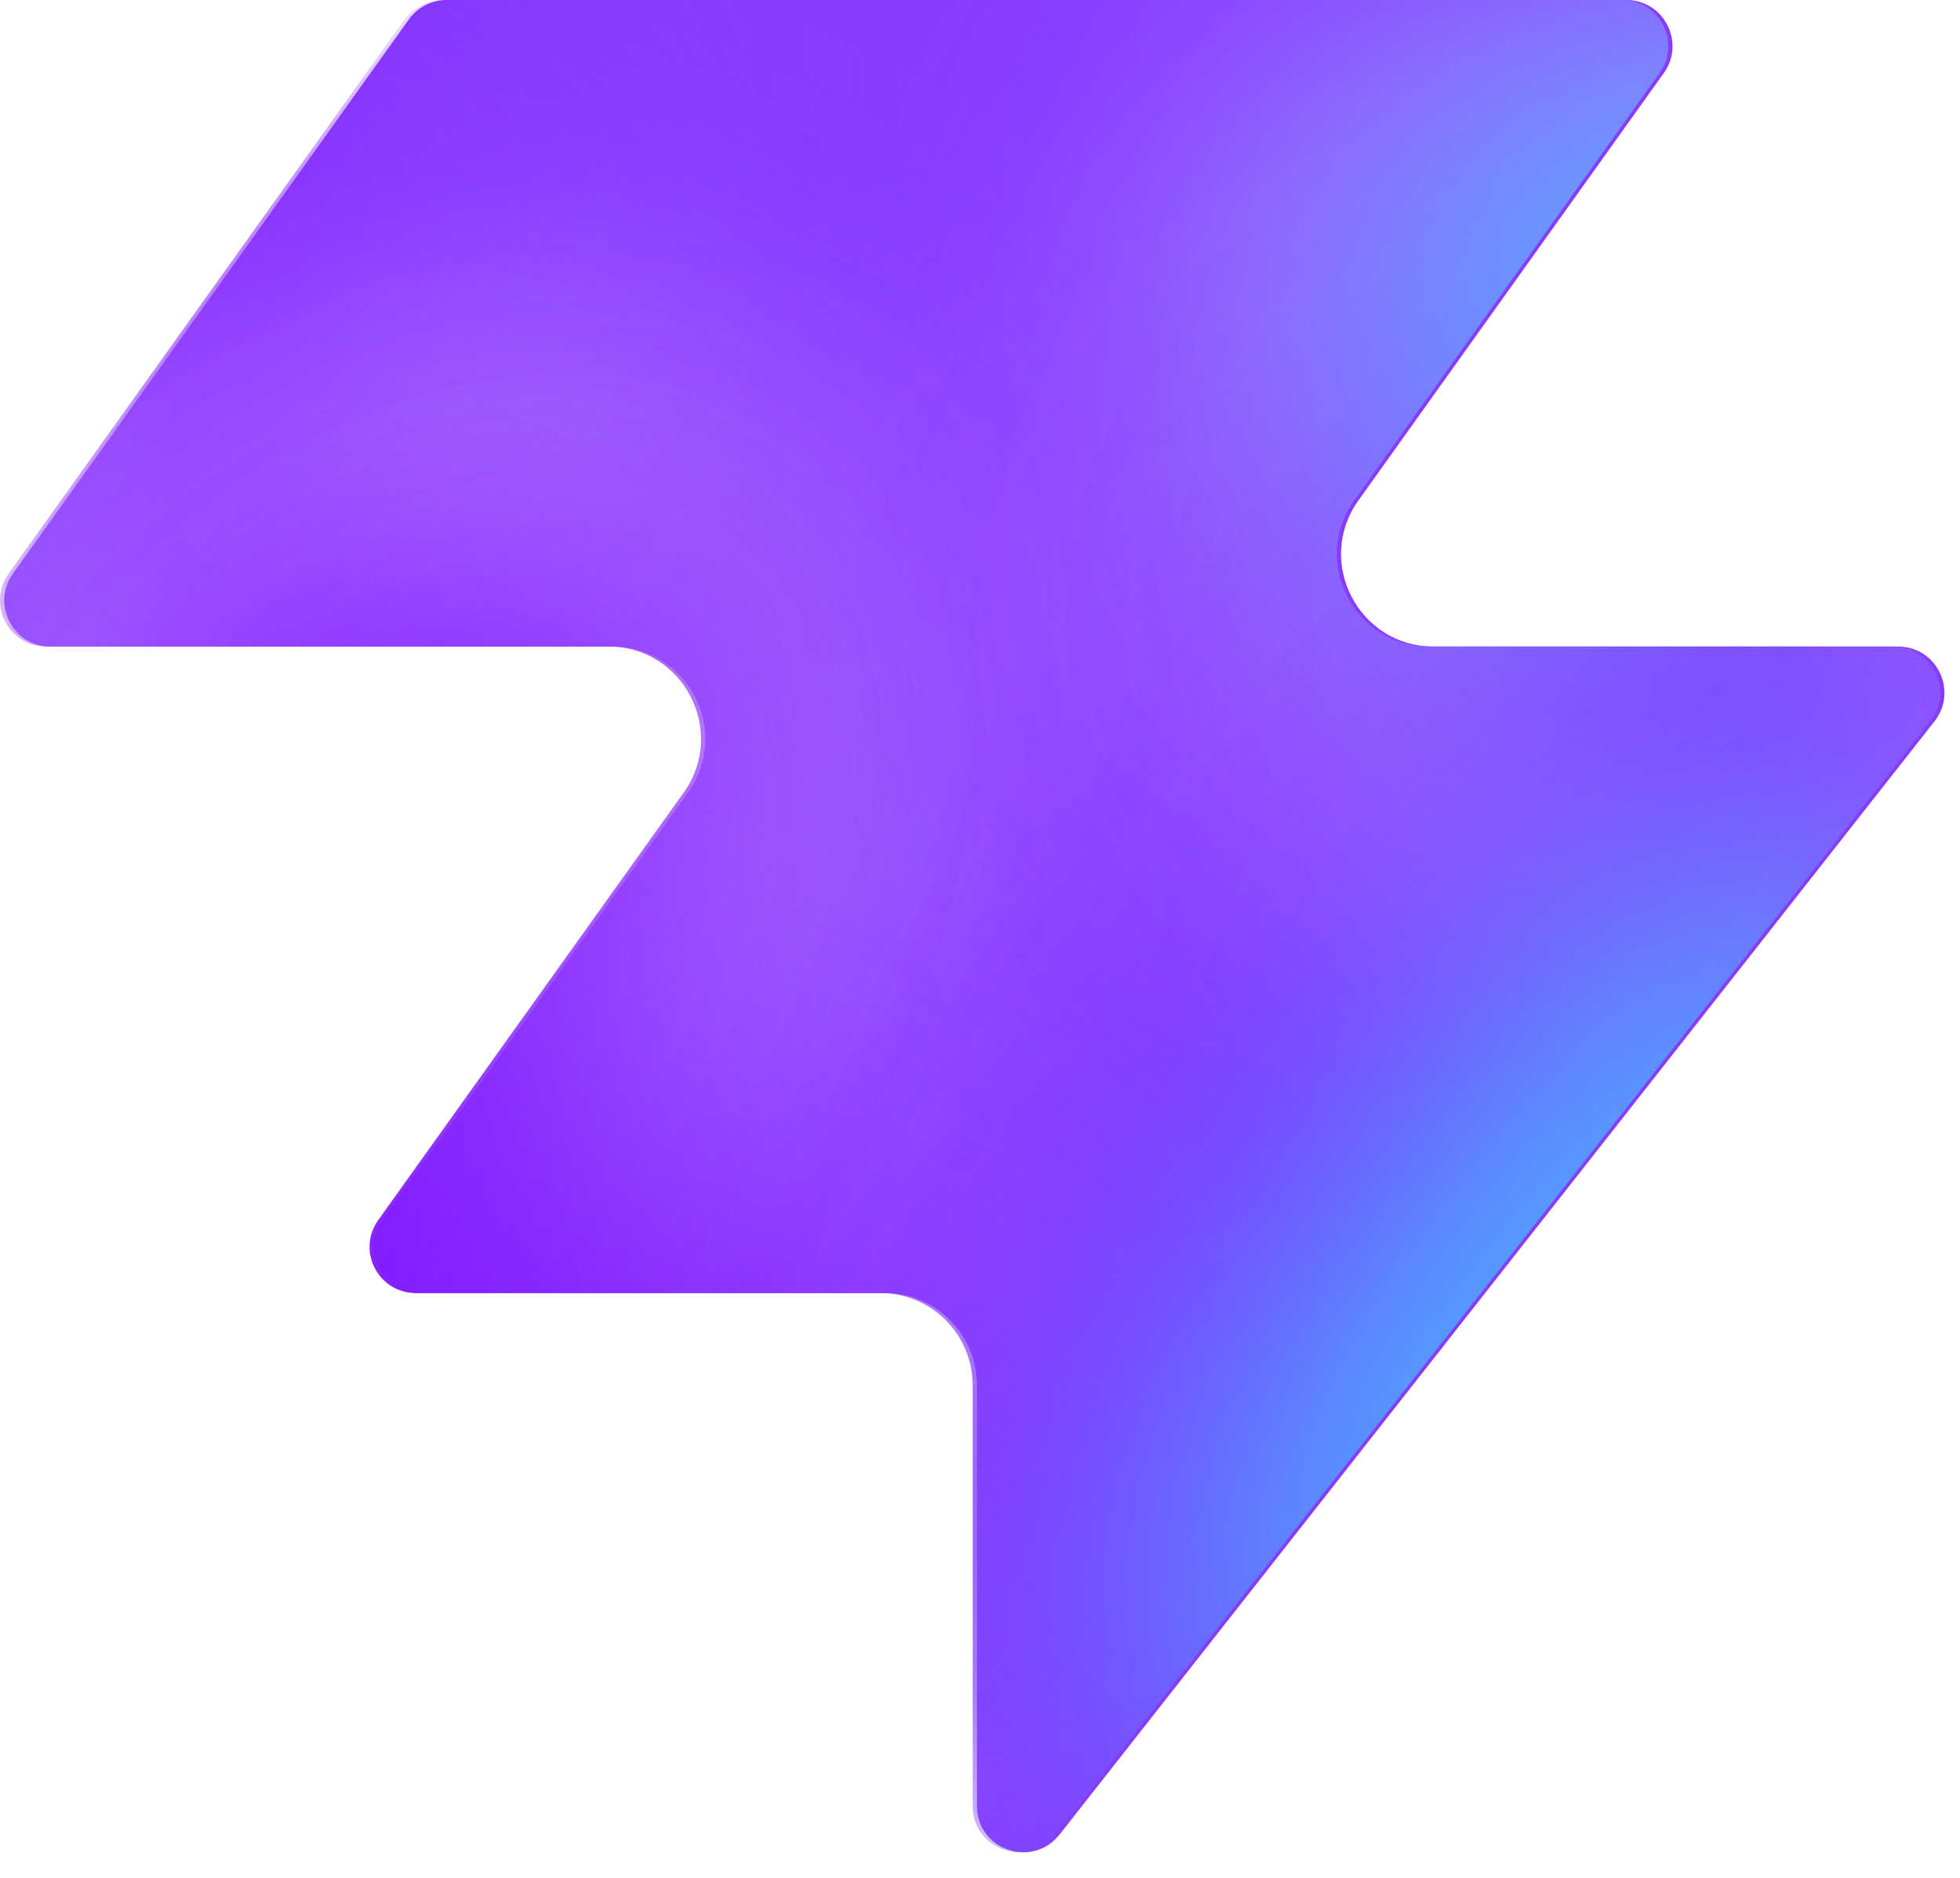
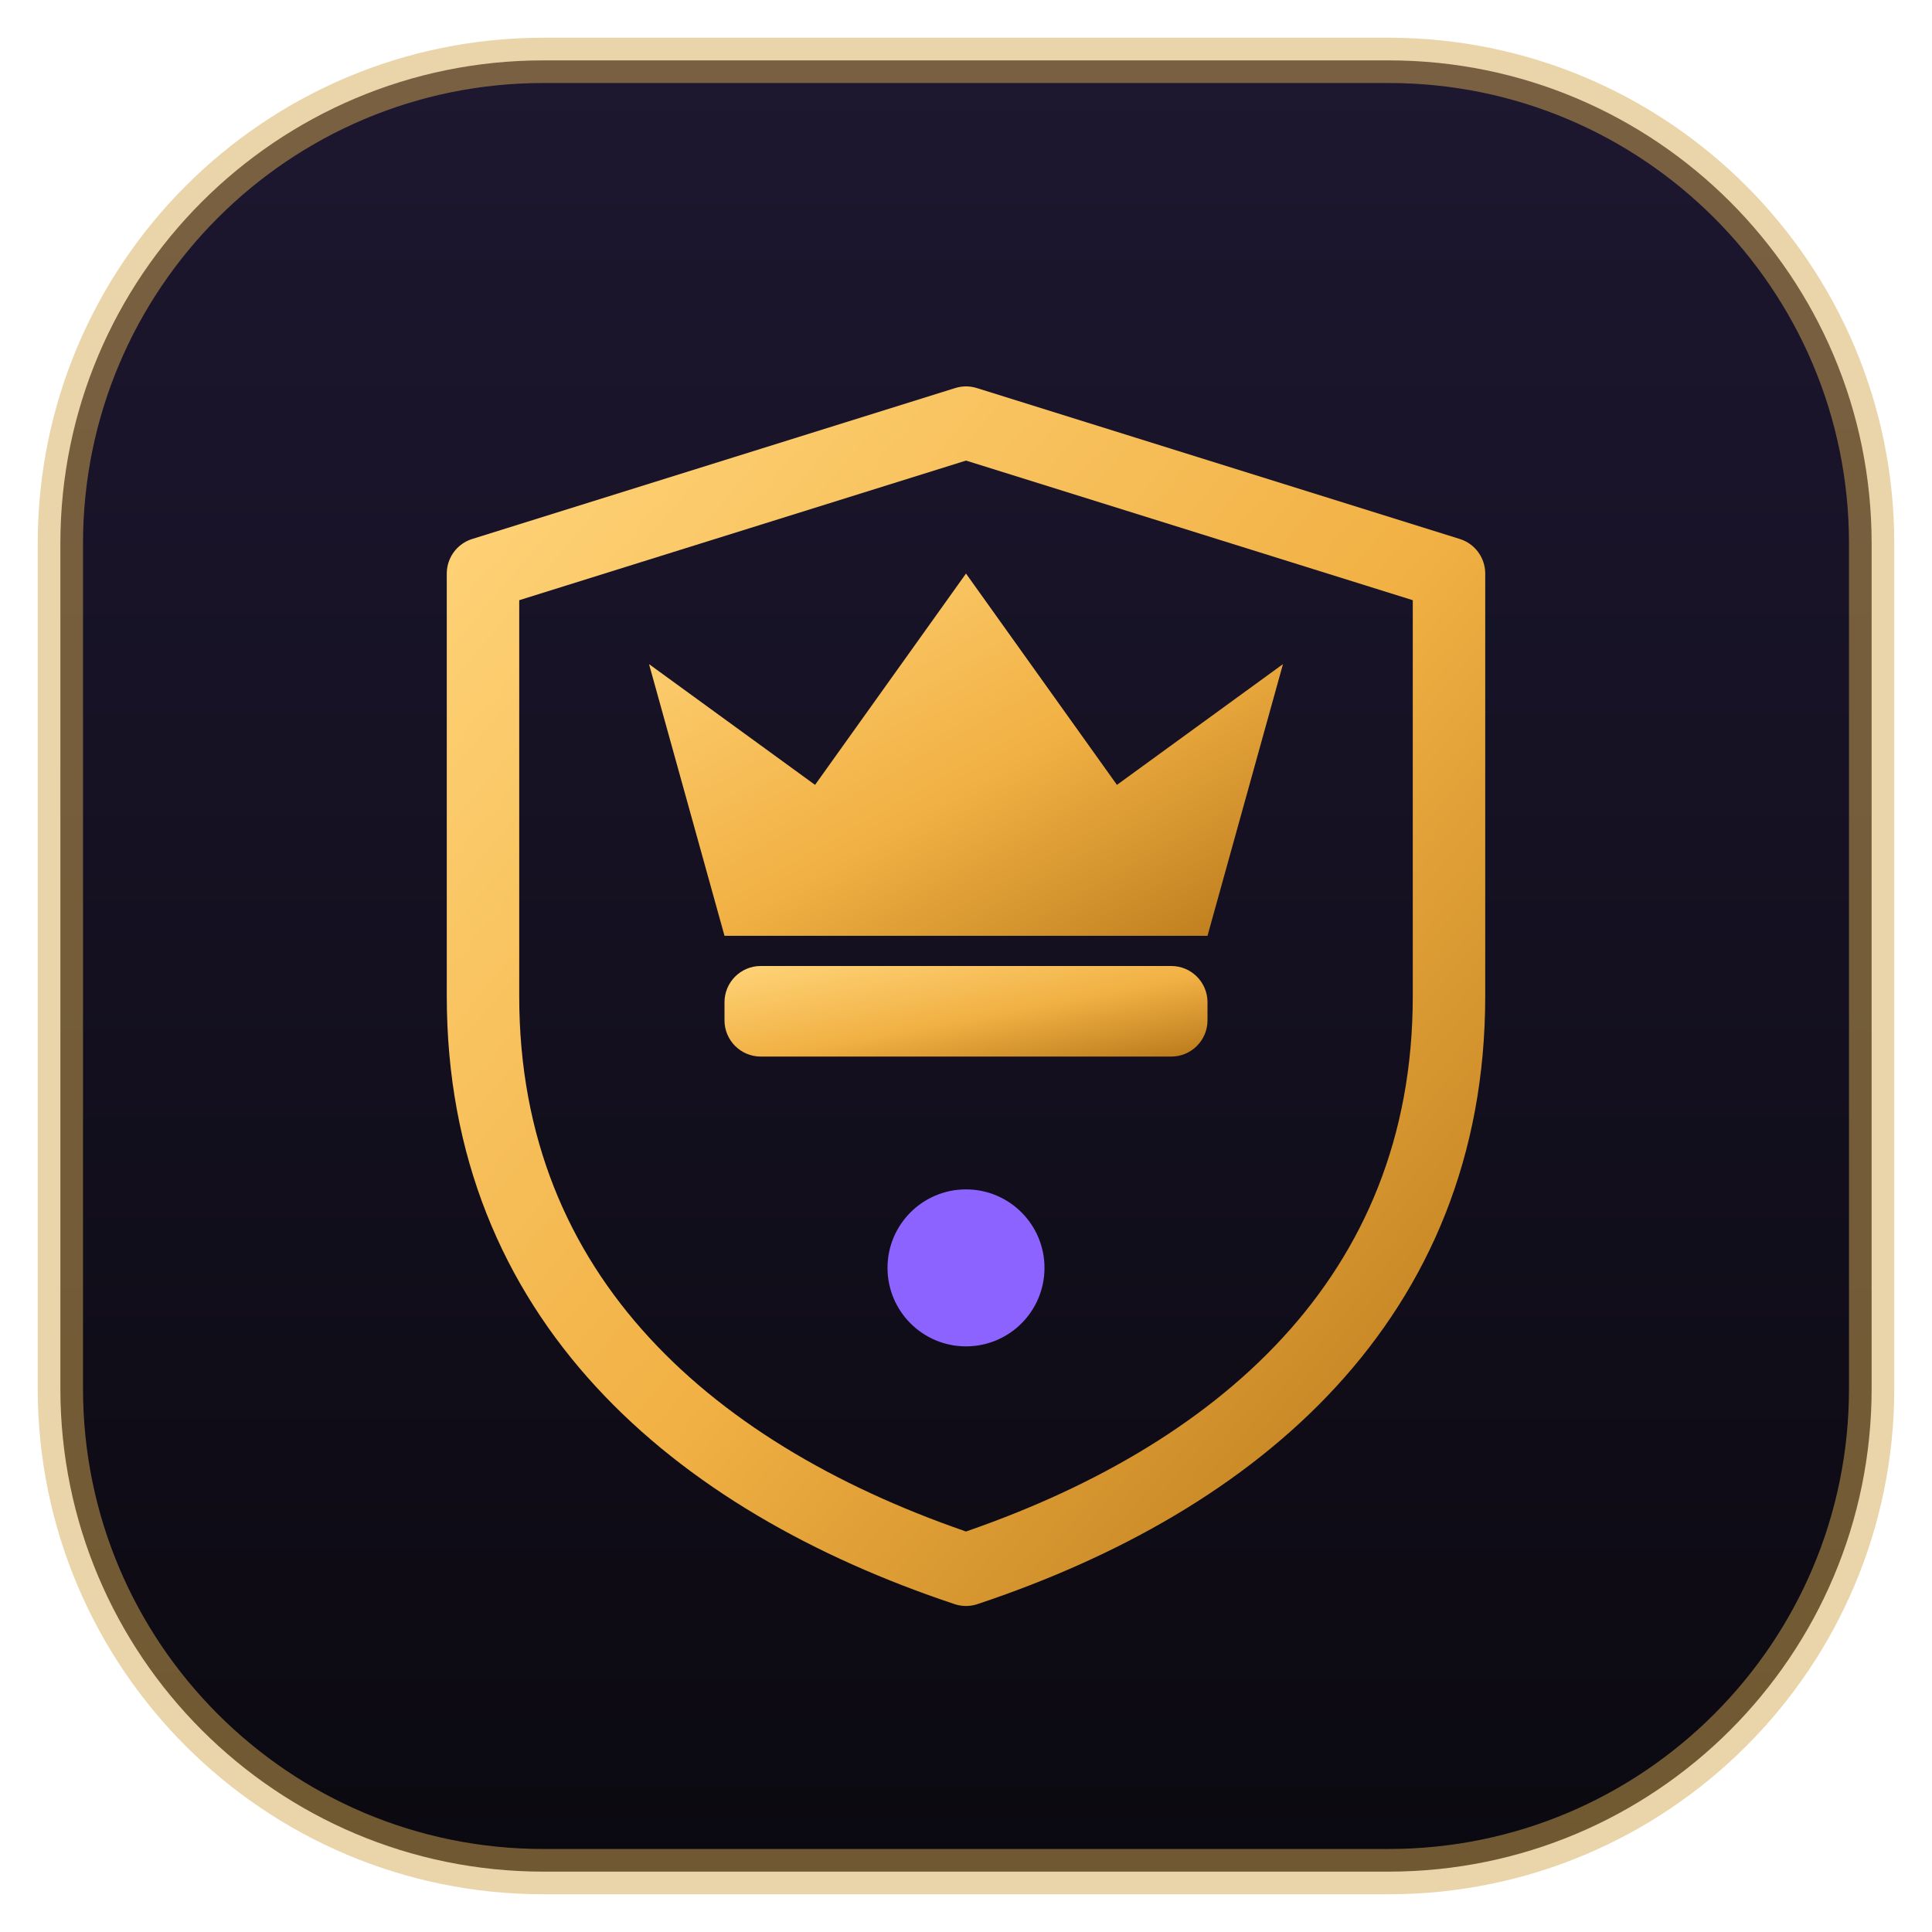
- <svg xmlns="http://www.w3.org/2000/svg" width="48" height="46" fill="none" viewBox="0 0 48 46">
-   <path fill="#863bff" d="M25.946 44.938c-.664.845-2.021.375-2.021-.698V33.937a2.26 2.26 0 0 0-2.262-2.262H10.287c-.92 0-1.456-1.04-.92-1.788l7.48-10.471c1.07-1.497 0-3.578-1.842-3.578H1.237c-.92 0-1.456-1.04-.92-1.788L10.013.474c.214-.297.556-.474.92-.474h28.894c.92 0 1.456 1.04.92 1.788l-7.48 10.471c-1.07 1.498 0 3.579 1.842 3.579h11.377c.943 0 1.473 1.088.89 1.83L25.947 44.94z" style="fill:#863bff;fill:color(display-p3 .525 .23 1);fill-opacity:1" />
-   <mask id="a" width="48" height="46" x="0" y="0" maskUnits="userSpaceOnUse" style="mask-type:alpha">
-     <path fill="#000" d="M25.842 44.938c-.664.844-2.021.375-2.021-.698V33.937a2.26 2.26 0 0 0-2.262-2.262H10.183c-.92 0-1.456-1.04-.92-1.788l7.48-10.471c1.07-1.498 0-3.579-1.842-3.579H1.133c-.92 0-1.456-1.04-.92-1.787L9.91.473c.214-.297.556-.474.92-.474h28.894c.92 0 1.456 1.04.92 1.788l-7.48 10.471c-1.07 1.498 0 3.578 1.842 3.578h11.377c.943 0 1.473 1.088.89 1.832L25.843 44.94z" style="fill:#000;fill-opacity:1" />
-   </mask>
-   <g mask="url(#a)">
-     <g filter="url(#b)">
-       <ellipse cx="5.508" cy="14.704" fill="#ede6ff" rx="5.508" ry="14.704" style="fill:#ede6ff;fill:color(display-p3 .927 .903 1);fill-opacity:1" transform="matrix(.00324 1 1 -.00324 -4.47 31.516)" />
-     </g>
-     <g filter="url(#c)">
-       <ellipse cx="10.399" cy="29.851" fill="#ede6ff" rx="10.399" ry="29.851" style="fill:#ede6ff;fill:color(display-p3 .927 .903 1);fill-opacity:1" transform="matrix(.00324 1 1 -.00324 -39.328 7.883)" />
-     </g>
-     <g filter="url(#d)">
-       <ellipse cx="5.508" cy="30.487" fill="#7e14ff" rx="5.508" ry="30.487" style="fill:#7e14ff;fill:color(display-p3 .492 .077 1);fill-opacity:1" transform="rotate(89.814 -25.913 -14.639)scale(1 -1)" />
-     </g>
-     <g filter="url(#e)">
-       <ellipse cx="5.508" cy="30.599" fill="#7e14ff" rx="5.508" ry="30.599" style="fill:#7e14ff;fill:color(display-p3 .492 .077 1);fill-opacity:1" transform="rotate(89.814 -32.644 -3.334)scale(1 -1)" />
-     </g>
-     <g filter="url(#f)">
-       <ellipse cx="5.508" cy="30.599" fill="#7e14ff" rx="5.508" ry="30.599" style="fill:#7e14ff;fill:color(display-p3 .492 .077 1);fill-opacity:1" transform="matrix(.00324 1 1 -.00324 -34.34 30.47)" />
-     </g>
-     <g filter="url(#g)">
-       <ellipse cx="14.072" cy="22.078" fill="#ede6ff" rx="14.072" ry="22.078" style="fill:#ede6ff;fill:color(display-p3 .927 .903 1);fill-opacity:1" transform="rotate(93.35 24.506 48.493)scale(-1 1)" />
-     </g>
-     <g filter="url(#h)">
-       <ellipse cx="3.47" cy="21.501" fill="#7e14ff" rx="3.47" ry="21.501" style="fill:#7e14ff;fill:color(display-p3 .492 .077 1);fill-opacity:1" transform="rotate(89.009 28.708 47.59)scale(-1 1)" />
-     </g>
-     <g filter="url(#i)">
-       <ellipse cx="3.47" cy="21.501" fill="#7e14ff" rx="3.47" ry="21.501" style="fill:#7e14ff;fill:color(display-p3 .492 .077 1);fill-opacity:1" transform="rotate(89.009 28.708 47.59)scale(-1 1)" />
-     </g>
-     <g filter="url(#j)">
-       <ellipse cx=".387" cy="8.972" fill="#7e14ff" rx="4.407" ry="29.108" style="fill:#7e14ff;fill:color(display-p3 .492 .077 1);fill-opacity:1" transform="rotate(39.51 .387 8.972)" />
-     </g>
-     <g filter="url(#k)">
-       <ellipse cx="47.523" cy="-6.092" fill="#7e14ff" rx="4.407" ry="29.108" style="fill:#7e14ff;fill:color(display-p3 .492 .077 1);fill-opacity:1" transform="rotate(37.892 47.523 -6.092)" />
-     </g>
-     <g filter="url(#l)">
-       <ellipse cx="41.412" cy="6.333" fill="#47bfff" rx="5.971" ry="9.665" style="fill:#47bfff;fill:color(display-p3 .28 .748 1);fill-opacity:1" transform="rotate(37.892 41.412 6.333)" />
-     </g>
-     <g filter="url(#m)">
-       <ellipse cx="-1.879" cy="38.332" fill="#7e14ff" rx="4.407" ry="29.108" style="fill:#7e14ff;fill:color(display-p3 .492 .077 1);fill-opacity:1" transform="rotate(37.892 -1.88 38.332)" />
-     </g>
-     <g filter="url(#n)">
-       <ellipse cx="-1.879" cy="38.332" fill="#7e14ff" rx="4.407" ry="29.108" style="fill:#7e14ff;fill:color(display-p3 .492 .077 1);fill-opacity:1" transform="rotate(37.892 -1.88 38.332)" />
-     </g>
-     <g filter="url(#o)">
-       <ellipse cx="35.651" cy="29.907" fill="#7e14ff" rx="4.407" ry="29.108" style="fill:#7e14ff;fill:color(display-p3 .492 .077 1);fill-opacity:1" transform="rotate(37.892 35.651 29.907)" />
-     </g>
-     <g filter="url(#p)">
-       <ellipse cx="38.418" cy="32.4" fill="#47bfff" rx="5.971" ry="15.297" style="fill:#47bfff;fill:color(display-p3 .28 .748 1);fill-opacity:1" transform="rotate(37.892 38.418 32.4)" />
-     </g>
-   </g>
+ <svg xmlns="http://www.w3.org/2000/svg" viewBox="0 0 64 64" width="64" height="64">
  <defs>
-     <filter id="b" width="60.045" height="41.654" x="-19.77" y="16.149" color-interpolation-filters="sRGB" filterUnits="userSpaceOnUse">
-       <feFlood flood-opacity="0" result="BackgroundImageFix" />
-       <feBlend in="SourceGraphic" in2="BackgroundImageFix" result="shape" />
-       <feGaussianBlur result="effect1_foregroundBlur_2002_17158" stdDeviation="7.659" />
-     </filter>
-     <filter id="c" width="90.34" height="51.437" x="-54.613" y="-7.533" color-interpolation-filters="sRGB" filterUnits="userSpaceOnUse">
-       <feFlood flood-opacity="0" result="BackgroundImageFix" />
-       <feBlend in="SourceGraphic" in2="BackgroundImageFix" result="shape" />
-       <feGaussianBlur result="effect1_foregroundBlur_2002_17158" stdDeviation="7.659" />
-     </filter>
-     <filter id="d" width="79.355" height="29.4" x="-49.64" y="2.03" color-interpolation-filters="sRGB" filterUnits="userSpaceOnUse">
-       <feFlood flood-opacity="0" result="BackgroundImageFix" />
-       <feBlend in="SourceGraphic" in2="BackgroundImageFix" result="shape" />
-       <feGaussianBlur result="effect1_foregroundBlur_2002_17158" stdDeviation="4.596" />
-     </filter>
-     <filter id="e" width="79.579" height="29.4" x="-45.045" y="20.029" color-interpolation-filters="sRGB" filterUnits="userSpaceOnUse">
-       <feFlood flood-opacity="0" result="BackgroundImageFix" />
-       <feBlend in="SourceGraphic" in2="BackgroundImageFix" result="shape" />
-       <feGaussianBlur result="effect1_foregroundBlur_2002_17158" stdDeviation="4.596" />
-     </filter>
-     <filter id="f" width="79.579" height="29.4" x="-43.513" y="21.178" color-interpolation-filters="sRGB" filterUnits="userSpaceOnUse">
-       <feFlood flood-opacity="0" result="BackgroundImageFix" />
-       <feBlend in="SourceGraphic" in2="BackgroundImageFix" result="shape" />
-       <feGaussianBlur result="effect1_foregroundBlur_2002_17158" stdDeviation="4.596" />
-     </filter>
-     <filter id="g" width="74.749" height="58.852" x="15.756" y="-17.901" color-interpolation-filters="sRGB" filterUnits="userSpaceOnUse">
-       <feFlood flood-opacity="0" result="BackgroundImageFix" />
-       <feBlend in="SourceGraphic" in2="BackgroundImageFix" result="shape" />
-       <feGaussianBlur result="effect1_foregroundBlur_2002_17158" stdDeviation="7.659" />
-     </filter>
-     <filter id="h" width="61.377" height="25.362" x="23.548" y="2.284" color-interpolation-filters="sRGB" filterUnits="userSpaceOnUse">
-       <feFlood flood-opacity="0" result="BackgroundImageFix" />
-       <feBlend in="SourceGraphic" in2="BackgroundImageFix" result="shape" />
-       <feGaussianBlur result="effect1_foregroundBlur_2002_17158" stdDeviation="4.596" />
-     </filter>
-     <filter id="i" width="61.377" height="25.362" x="23.548" y="2.284" color-interpolation-filters="sRGB" filterUnits="userSpaceOnUse">
-       <feFlood flood-opacity="0" result="BackgroundImageFix" />
-       <feBlend in="SourceGraphic" in2="BackgroundImageFix" result="shape" />
-       <feGaussianBlur result="effect1_foregroundBlur_2002_17158" stdDeviation="4.596" />
-     </filter>
-     <filter id="j" width="56.045" height="63.649" x="-27.636" y="-22.853" color-interpolation-filters="sRGB" filterUnits="userSpaceOnUse">
-       <feFlood flood-opacity="0" result="BackgroundImageFix" />
-       <feBlend in="SourceGraphic" in2="BackgroundImageFix" result="shape" />
-       <feGaussianBlur result="effect1_foregroundBlur_2002_17158" stdDeviation="4.596" />
-     </filter>
-     <filter id="k" width="54.814" height="64.646" x="20.116" y="-38.415" color-interpolation-filters="sRGB" filterUnits="userSpaceOnUse">
-       <feFlood flood-opacity="0" result="BackgroundImageFix" />
-       <feBlend in="SourceGraphic" in2="BackgroundImageFix" result="shape" />
-       <feGaussianBlur result="effect1_foregroundBlur_2002_17158" stdDeviation="4.596" />
-     </filter>
-     <filter id="l" width="33.541" height="35.313" x="24.641" y="-11.323" color-interpolation-filters="sRGB" filterUnits="userSpaceOnUse">
-       <feFlood flood-opacity="0" result="BackgroundImageFix" />
-       <feBlend in="SourceGraphic" in2="BackgroundImageFix" result="shape" />
-       <feGaussianBlur result="effect1_foregroundBlur_2002_17158" stdDeviation="4.596" />
-     </filter>
-     <filter id="m" width="54.814" height="64.646" x="-29.286" y="6.009" color-interpolation-filters="sRGB" filterUnits="userSpaceOnUse">
-       <feFlood flood-opacity="0" result="BackgroundImageFix" />
-       <feBlend in="SourceGraphic" in2="BackgroundImageFix" result="shape" />
-       <feGaussianBlur result="effect1_foregroundBlur_2002_17158" stdDeviation="4.596" />
-     </filter>
-     <filter id="n" width="54.814" height="64.646" x="-29.286" y="6.009" color-interpolation-filters="sRGB" filterUnits="userSpaceOnUse">
-       <feFlood flood-opacity="0" result="BackgroundImageFix" />
-       <feBlend in="SourceGraphic" in2="BackgroundImageFix" result="shape" />
-       <feGaussianBlur result="effect1_foregroundBlur_2002_17158" stdDeviation="4.596" />
-     </filter>
-     <filter id="o" width="54.814" height="64.646" x="8.244" y="-2.416" color-interpolation-filters="sRGB" filterUnits="userSpaceOnUse">
-       <feFlood flood-opacity="0" result="BackgroundImageFix" />
-       <feBlend in="SourceGraphic" in2="BackgroundImageFix" result="shape" />
-       <feGaussianBlur result="effect1_foregroundBlur_2002_17158" stdDeviation="4.596" />
-     </filter>
-     <filter id="p" width="39.409" height="43.623" x="18.713" y="10.588" color-interpolation-filters="sRGB" filterUnits="userSpaceOnUse">
-       <feFlood flood-opacity="0" result="BackgroundImageFix" />
-       <feBlend in="SourceGraphic" in2="BackgroundImageFix" result="shape" />
-       <feGaussianBlur result="effect1_foregroundBlur_2002_17158" stdDeviation="4.596" />
-     </filter>
+     <linearGradient id="kf-bg" x1="0" y1="0" x2="0" y2="1">
+       <stop offset="0" stop-color="#1d1730" />
+       <stop offset="1" stop-color="#0b0910" />
+     </linearGradient>
+     <linearGradient id="kf-gold" x1="0" y1="0" x2="1" y2="1">
+       <stop offset="0" stop-color="#ffd479" />
+       <stop offset="0.55" stop-color="#f1b043" />
+       <stop offset="1" stop-color="#b9791a" />
+     </linearGradient>
  </defs>
+   <rect x="2" y="2" width="60" height="60" rx="16" fill="url(#kf-bg)" stroke="#d6ab54" stroke-opacity="0.5" stroke-width="1.5" />
+   <path d="M32 14 L48 19 V33 C48 43 41 49 32 52 C23 49 16 43 16 33 V19 Z" fill="none" stroke="url(#kf-gold)" stroke-width="2.4" stroke-linejoin="round" />
+   <path d="M24 31 L21.5 22 L27 26 L32 19 L37 26 L42.5 22 L40 31 Z" fill="url(#kf-gold)" />
+   <rect x="24" y="32" width="16" height="3" rx="1.2" fill="url(#kf-gold)" />
+   <circle cx="32" cy="42" r="2.6" fill="#8d63ff" />
</svg>
